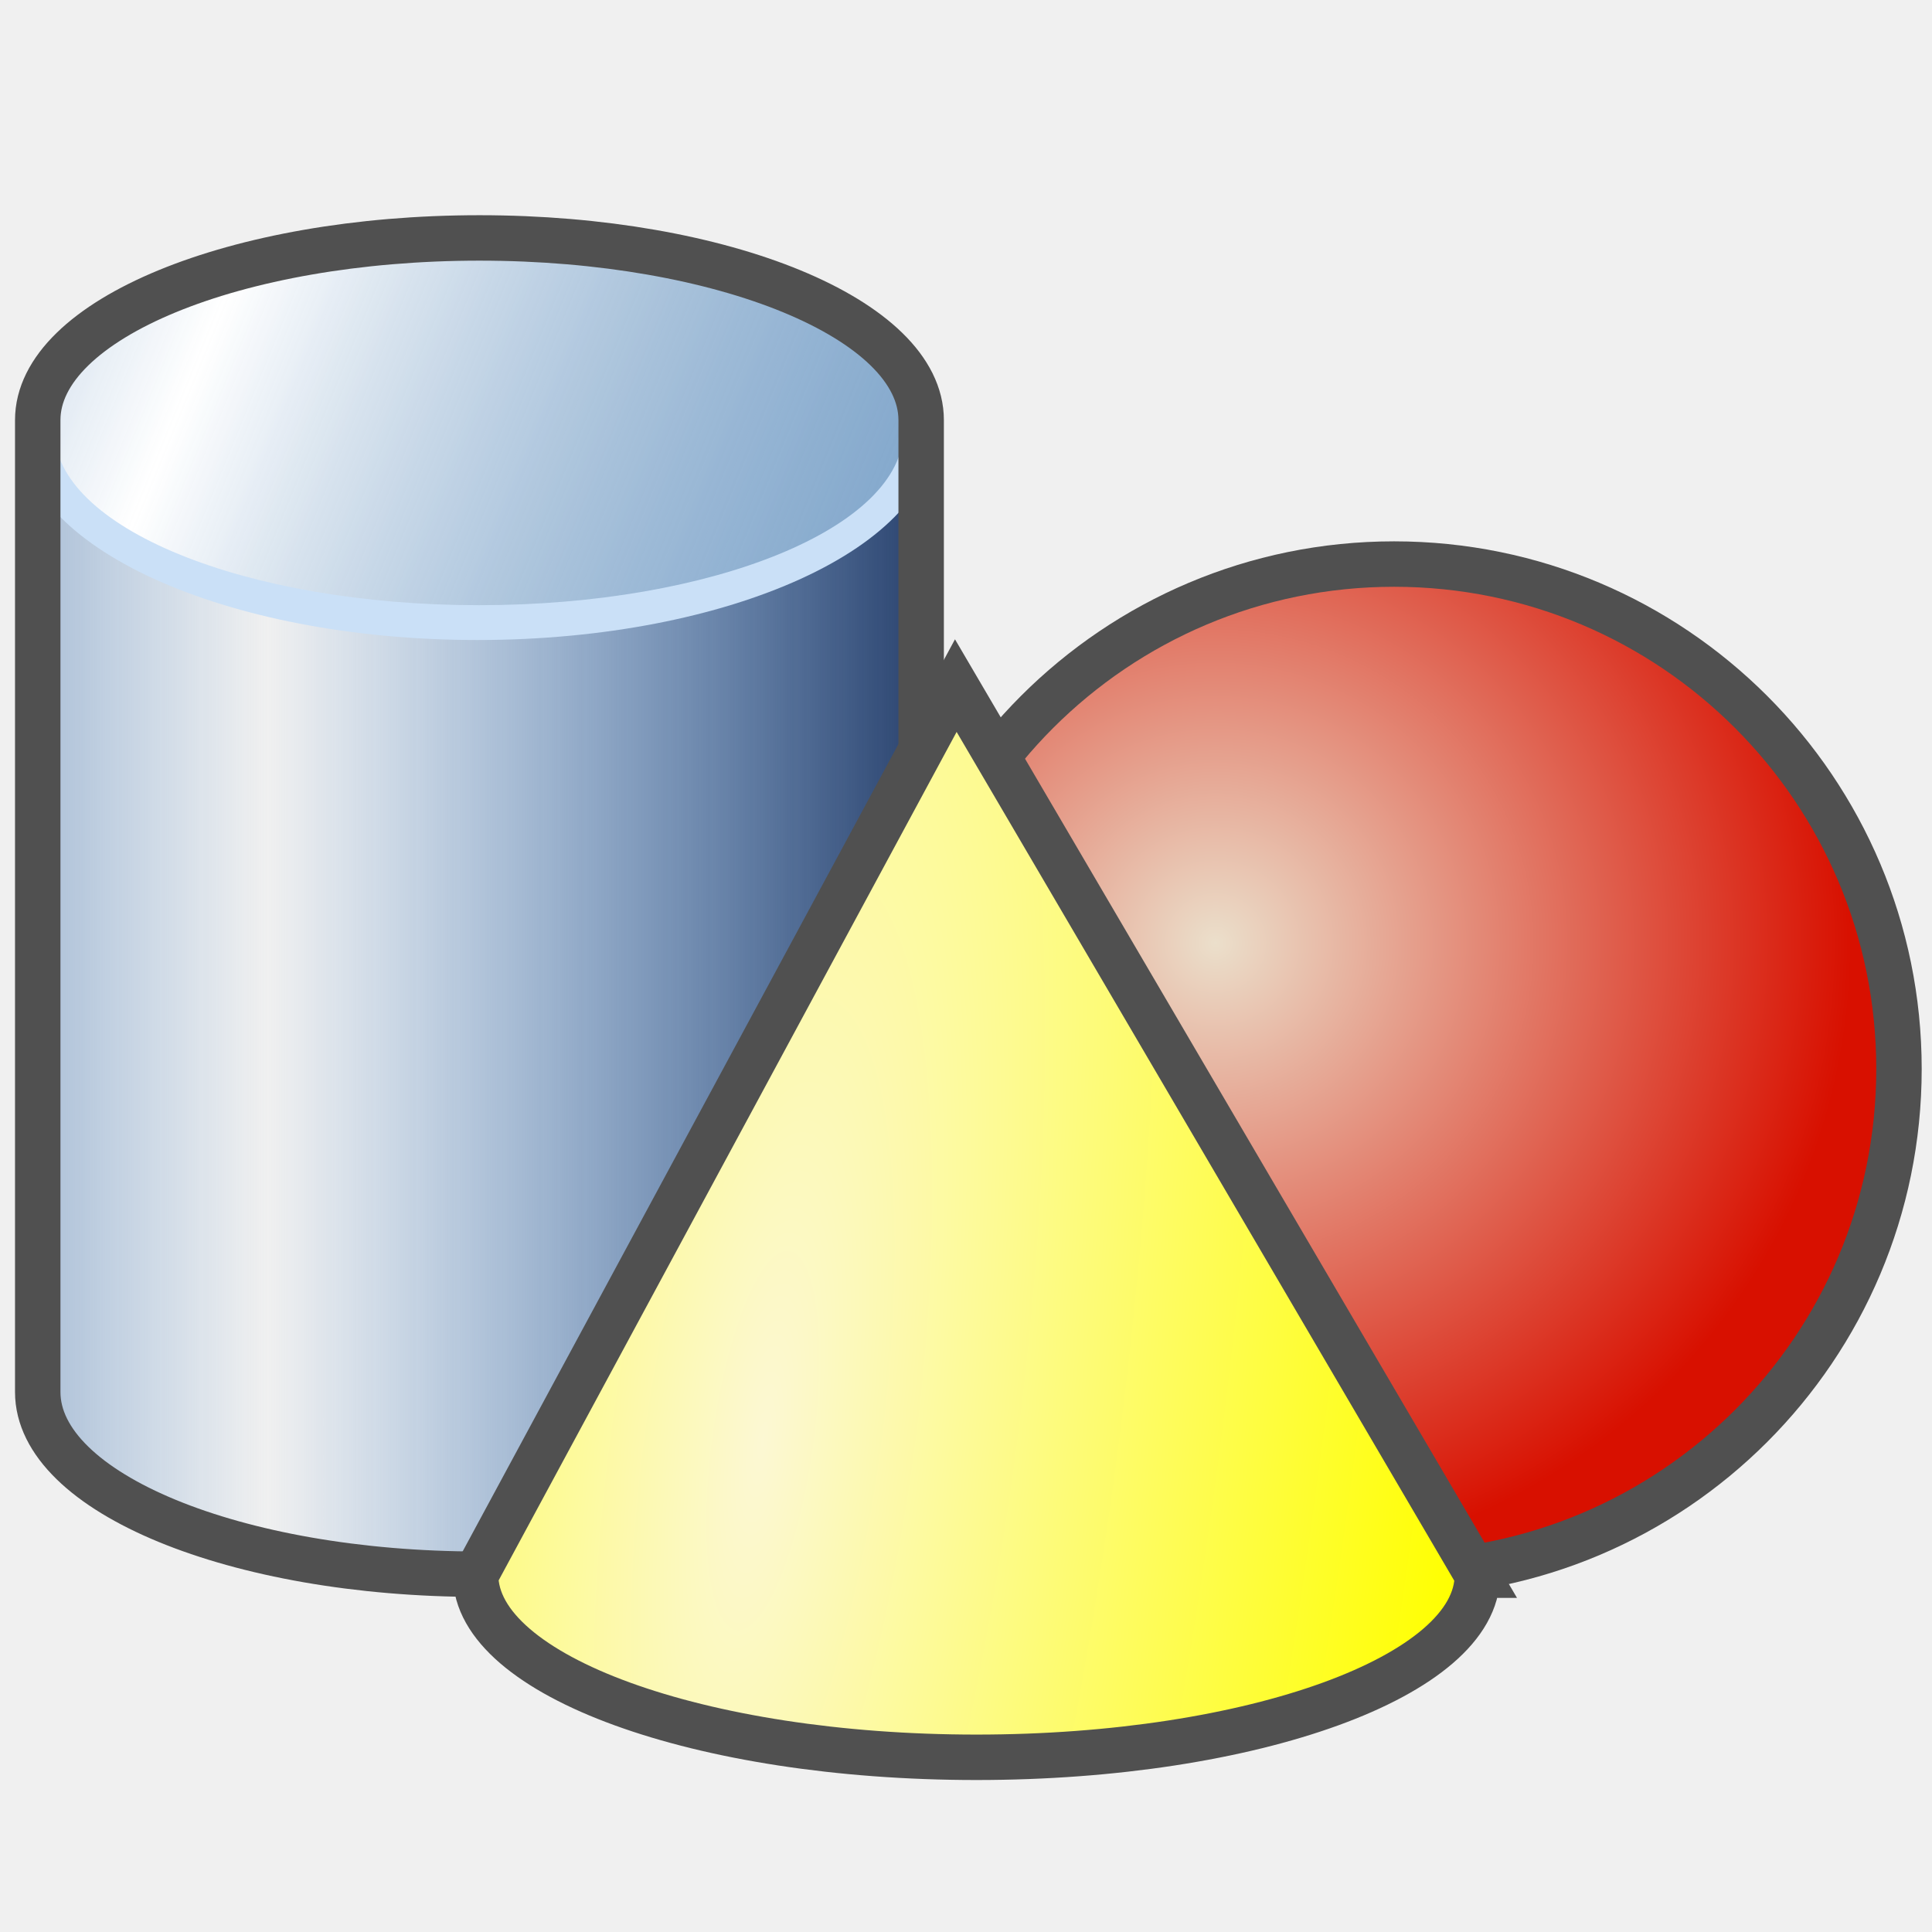
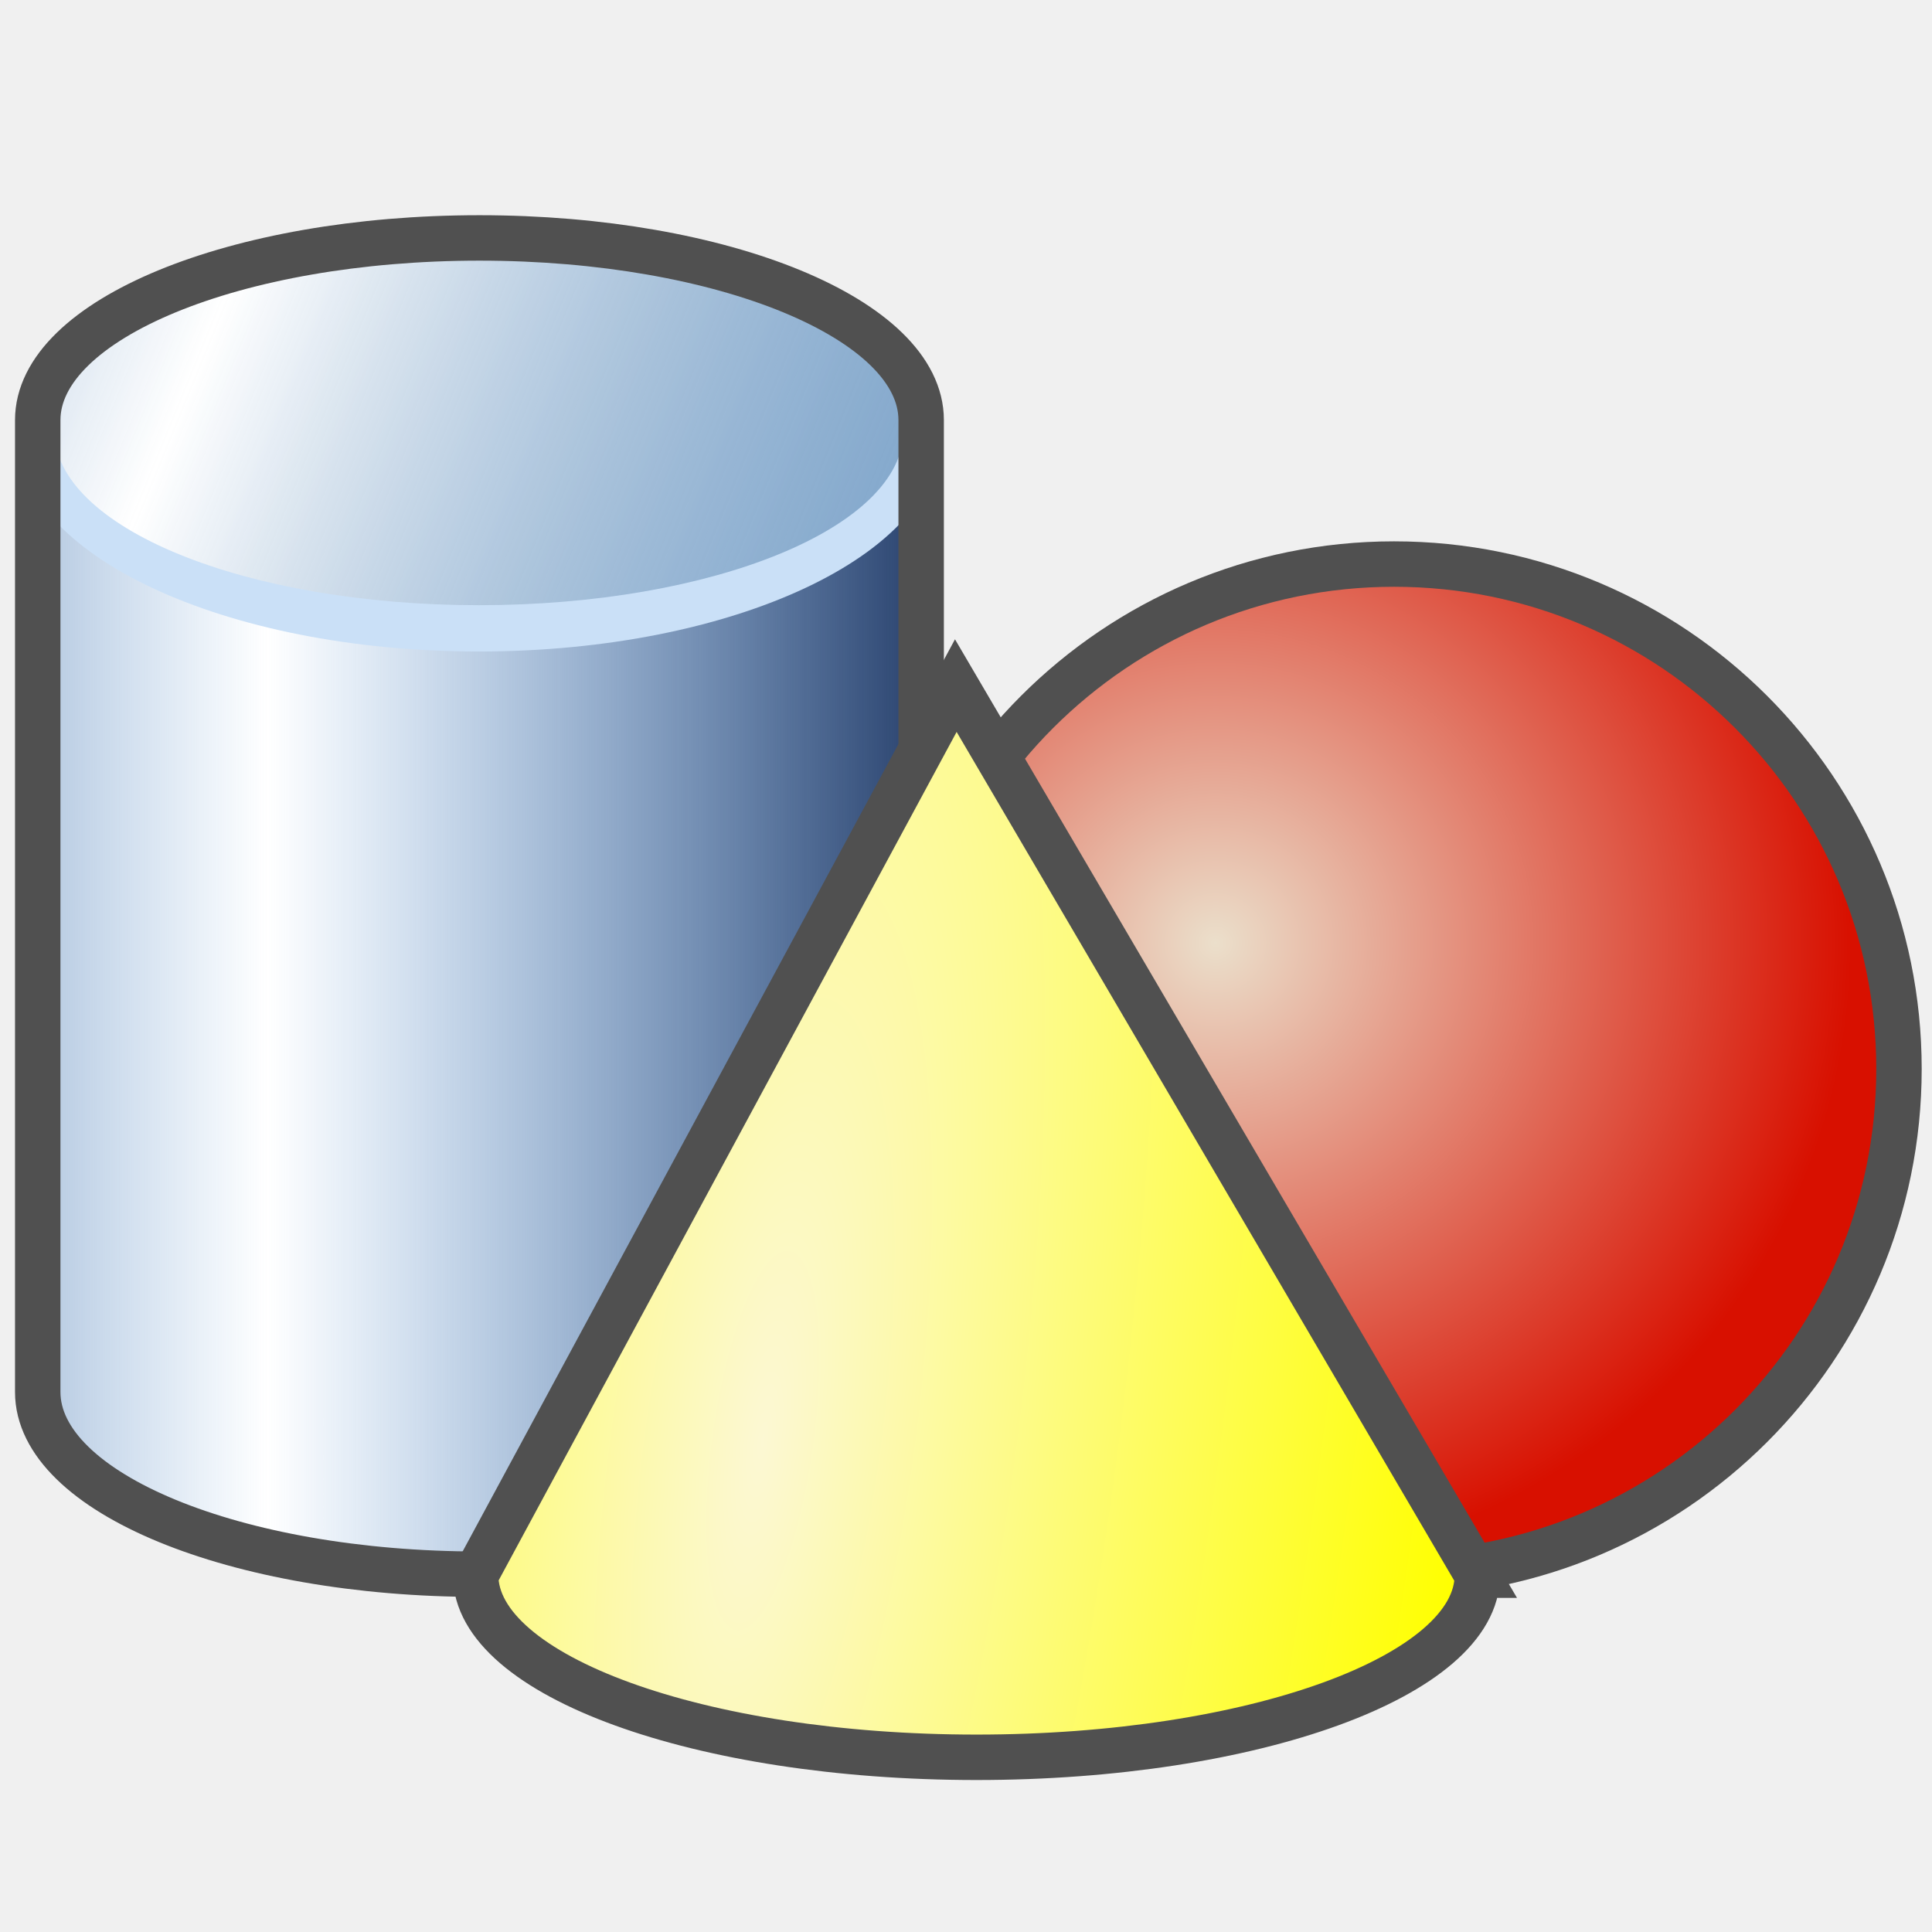
<svg xmlns="http://www.w3.org/2000/svg" xmlns:xlink="http://www.w3.org/1999/xlink" width="48mm" height="48mm" viewBox="0 0 170.079 170.079" id="svg2" version="1.1">
  <defs id="defs4">
    <linearGradient id="linearGradient4226">
      <stop id="stop4228" offset="0" style="stop-color:#175795;stop-opacity:0.475" />
      <stop id="stop4230" offset="1" style="stop-color:#ffffff;stop-opacity:1" />
    </linearGradient>
    <linearGradient id="linearGradient4204">
      <stop style="stop-color:#314a75;stop-opacity:1" offset="0" id="stop4206" />
      <stop style="stop-color:#367dc9;stop-opacity:0" offset="1" id="stop4208" />
    </linearGradient>
    <linearGradient id="linearGradient4163-5">
      <stop id="stop4193" offset="0" style="stop-color:#ebdfcb;stop-opacity:1" />
      <stop id="stop4195" offset="1" style="stop-color:#d81000;stop-opacity:1" />
    </linearGradient>
    <linearGradient id="linearGradient4163">
      <stop style="stop-color:#fcf8d3;stop-opacity:1" offset="0" id="stop4143" />
      <stop style="stop-color:#ffff00;stop-opacity:1" offset="1" id="stop4145" />
    </linearGradient>
    <radialGradient xlink:href="#linearGradient4163" id="radialGradient4147" cx="362.02" cy="-858.305" fx="362.02" fy="-858.305" r="124.228" gradientTransform="matrix(-0.4956852,-0.06880385,-0.2610585,1.88075,22.53407,2648.263)" gradientUnits="userSpaceOnUse" />
    <radialGradient xlink:href="#linearGradient4163-5" id="radialGradient4189" cx="438.929" cy="747.719" fx="438.929" fy="747.719" r="125.214" gradientUnits="userSpaceOnUse" gradientTransform="matrix(0.4471494,-0.00208653,0.00205775,0.4409811,-90.79778,636.4923)" />
    <linearGradient xlink:href="#linearGradient4204" id="linearGradient4210" x1="317.57" y1="657.256" x2="142.455" y2="657.256" gradientUnits="userSpaceOnUse" spreadMethod="reflect" gradientTransform="matrix(0.3181324,0,0,0.3608087,-21.76459,724.6461)" />
    <linearGradient xlink:href="#linearGradient4226" id="linearGradient4224" x1="388.141" y1="-463.685" x2="134.74" y2="-346.542" gradientUnits="userSpaceOnUse" gradientTransform="matrix(0.3057413,0,0,0.3451329,-24.56472,-796.673)" spreadMethod="reflect" />
  </defs>
  <g id="layer1" transform="translate(0,-882.2835)">
+     <path id="path4960" d="m 42.207,903.229 c -21.475,0 -38.885,7.179 -38.885,16.036 l 0,85.563 c 0,8.857 17.409,16.037 38.885,16.037 21.476,0 38.885,-7.18 38.885,-16.037 l 0,-85.563 c 0,-8.857 -17.409,-16.036 -38.885,-16.036 z" style="fill:#ffffff;fill-opacity:1;stroke:none;stroke-width:4;stroke-miterlimit:4;stroke-dasharray:none;stroke-opacity:1" />
    <path style="fill:url(#linearGradient4210);fill-opacity:1;stroke:none;stroke-width:4;stroke-miterlimit:4;stroke-dasharray:none;stroke-opacity:1" d="m 42.207,903.229 c -21.475,0 -38.885,7.179 -38.885,16.036 l 0,85.563 c 0,8.857 17.409,16.037 38.885,16.037 21.476,0 38.885,-7.18 38.885,-16.037 l 0,-85.563 c 0,-8.857 -17.409,-16.036 -38.885,-16.036 z" id="path3336" />
-     <ellipse transform="scale(1,-1)" style="fill:#cae0f7;fill-opacity:1;stroke:none;stroke-width:4;stroke-miterlimit:4;stroke-dasharray:none;stroke-opacity:1" ry="18.398" rx="40.271" cy="-920.228" cx="42.027" id="ellipse4232" />
+     <ellipse transform="scale(1,-1)" style="fill:#cae0f7;fill-opacity:1;stroke:none;stroke-width:4;stroke-miterlimit:4;stroke-dasharray:none;stroke-opacity:1" ry="19.092" rx="40.649" cy="-920.544" cx="42.153" id="ellipse4232" />
    <ellipse id="ellipse4216" cx="42.156" cy="-920.22" rx="37.37" ry="15.34" style="fill:url(#linearGradient4224);fill-opacity:1;stroke:none;stroke-width:4;stroke-miterlimit:4;stroke-dasharray:none;stroke-opacity:1" transform="scale(1,-1)" />
    <path id="path4236" d="m 42.207,903.229 c -21.475,0 -38.885,7.179 -38.885,16.036 l 0,85.563 c 0,8.857 17.409,16.037 38.885,16.037 21.476,0 38.885,-7.18 38.885,-16.037 l 0,-85.563 c 0,-8.857 -17.409,-16.036 -38.885,-16.036 z" style="fill:none;fill-opacity:1;stroke:#505050;stroke-width:4;stroke-miterlimit:4;stroke-dasharray:none;stroke-opacity:1" />
    <circle style="fill:url(#radialGradient4189);fill-opacity:1;stroke:#505050;stroke-width:4;stroke-miterlimit:4;stroke-dasharray:none;stroke-opacity:1" id="path4181" cx="122.725" cy="976.386" r="44.447" />
    <path style="fill:url(#radialGradient4147);fill-opacity:1;stroke:#505050;stroke-width:4;stroke-miterlimit:4;stroke-dasharray:none;stroke-opacity:1" d="M 130.055,1020.95 84.142,942.639 41.872,1020.95 c 0,8.855 19.74,16.033 44.091,16.033 24.351,0 44.091,-7.178 44.091,-16.033 z" id="ellipse4138" />
  </g>
</svg>
